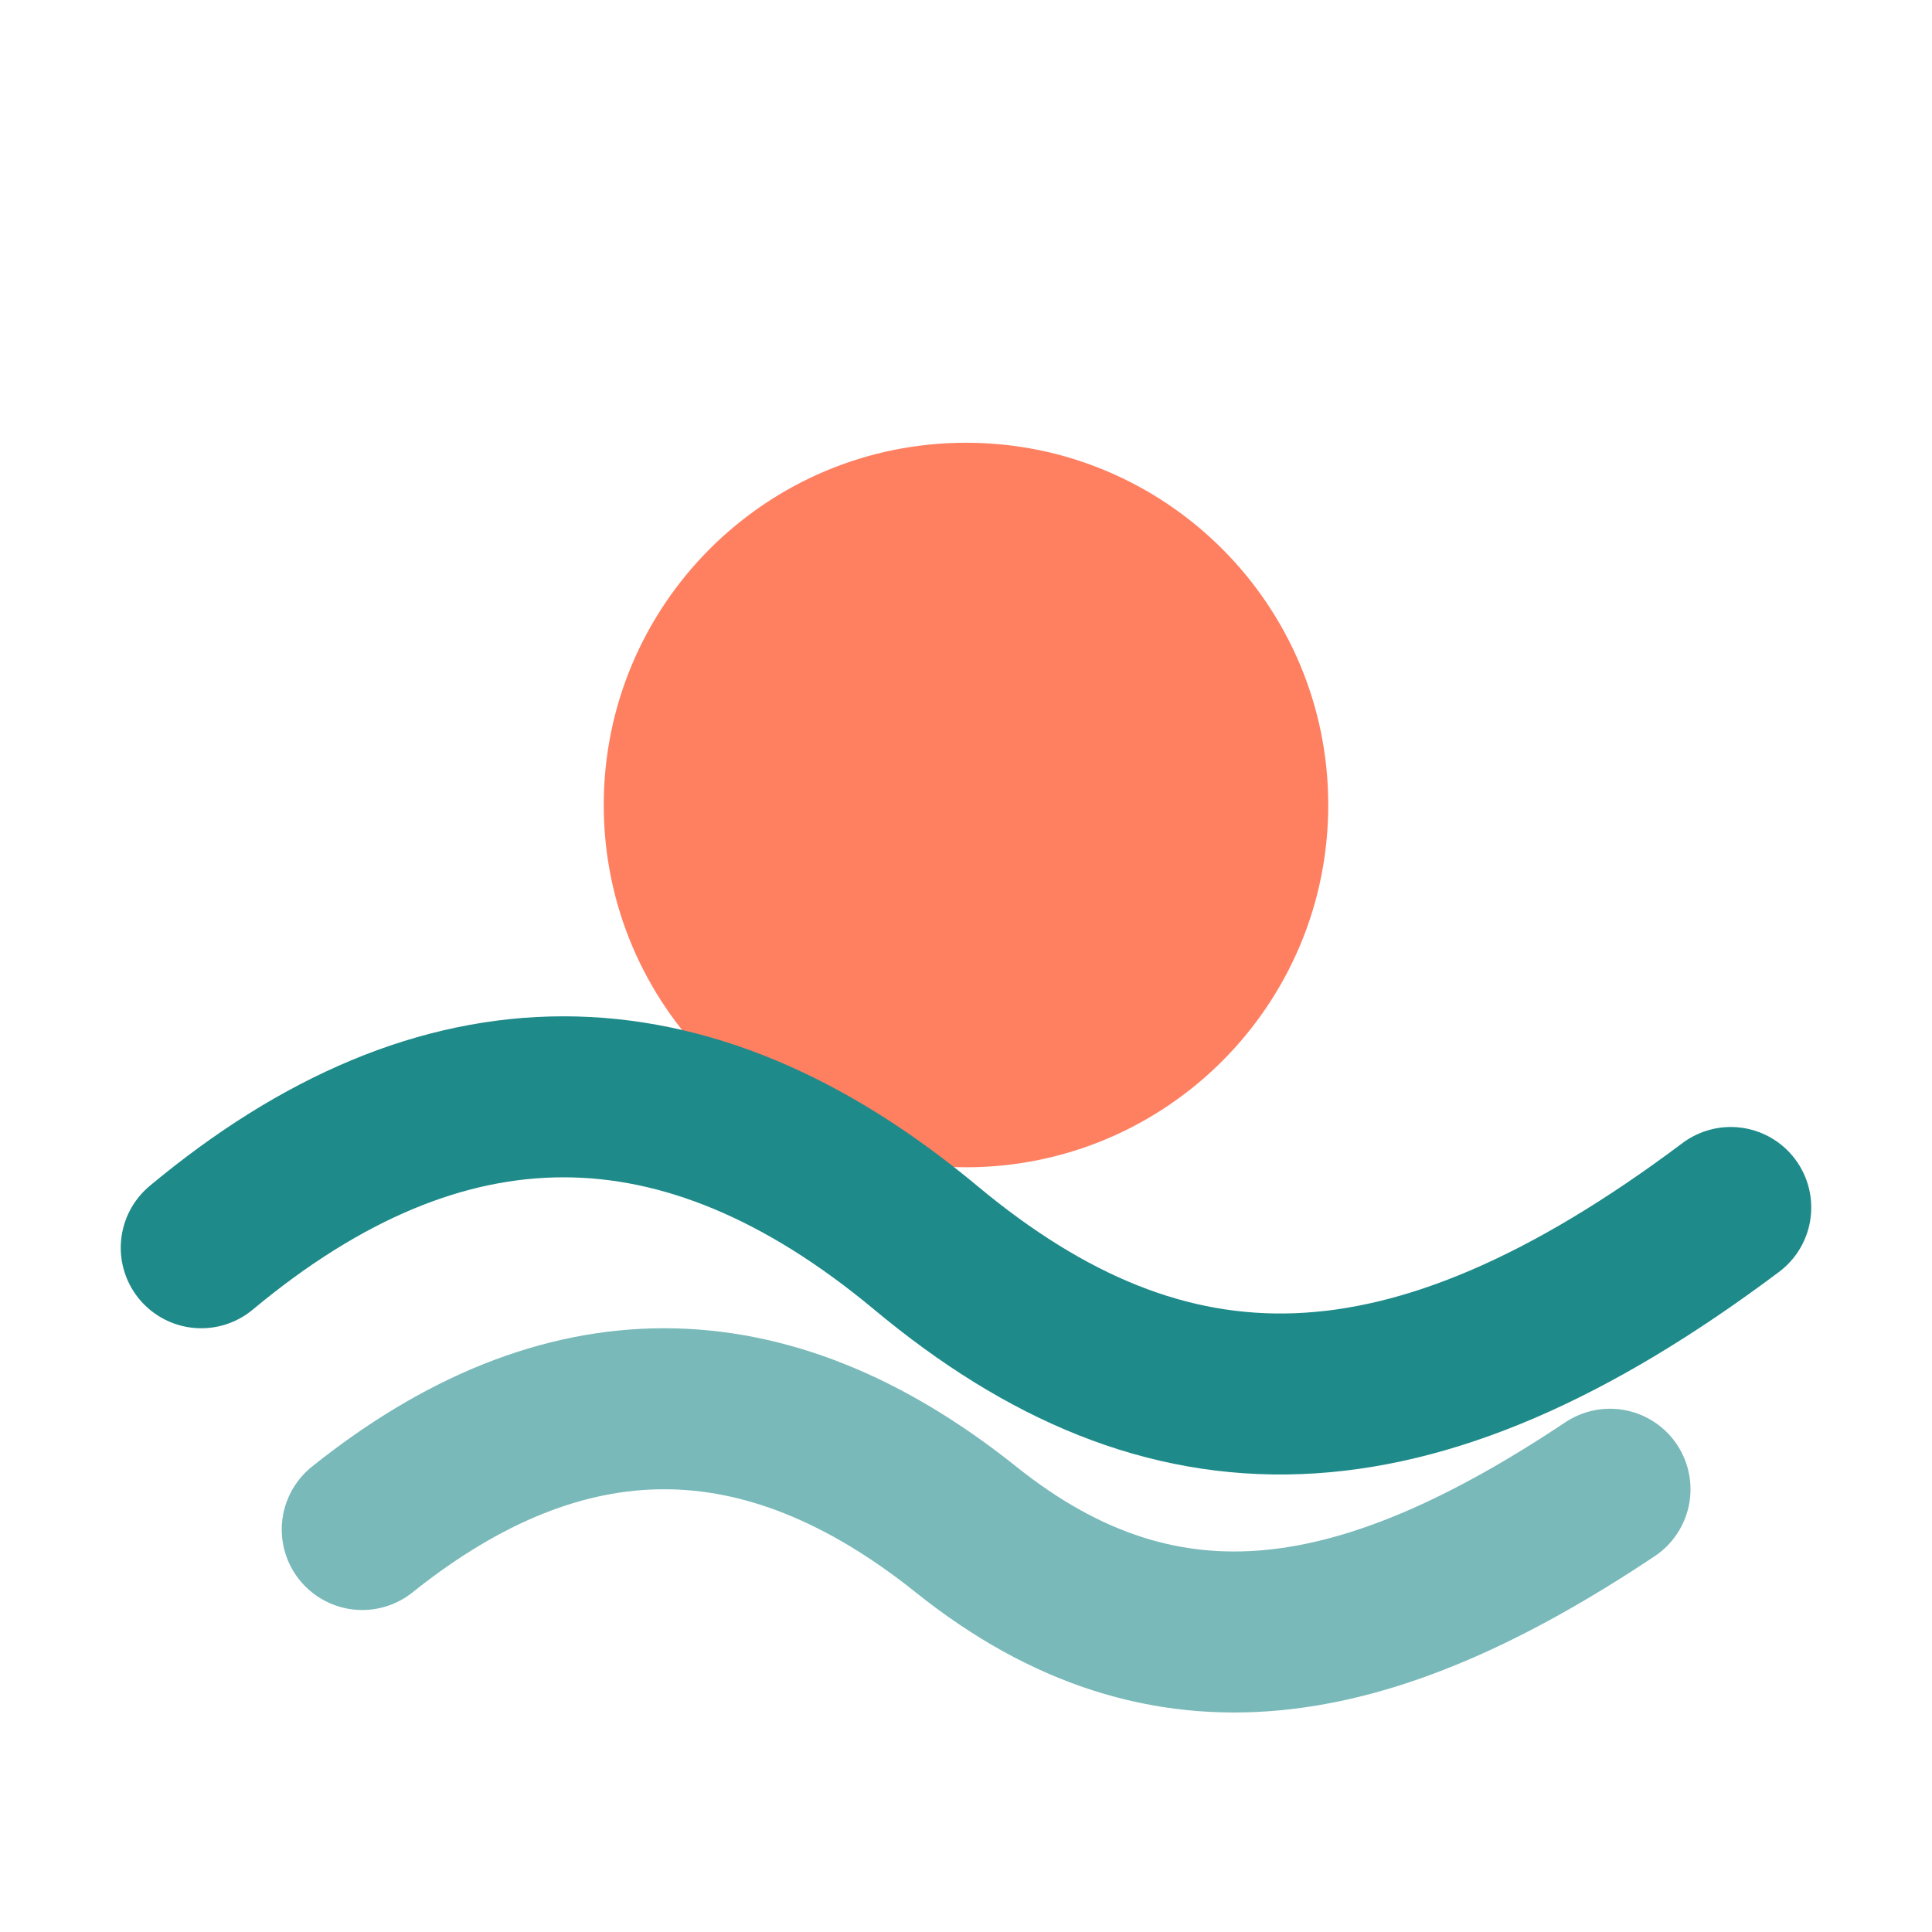
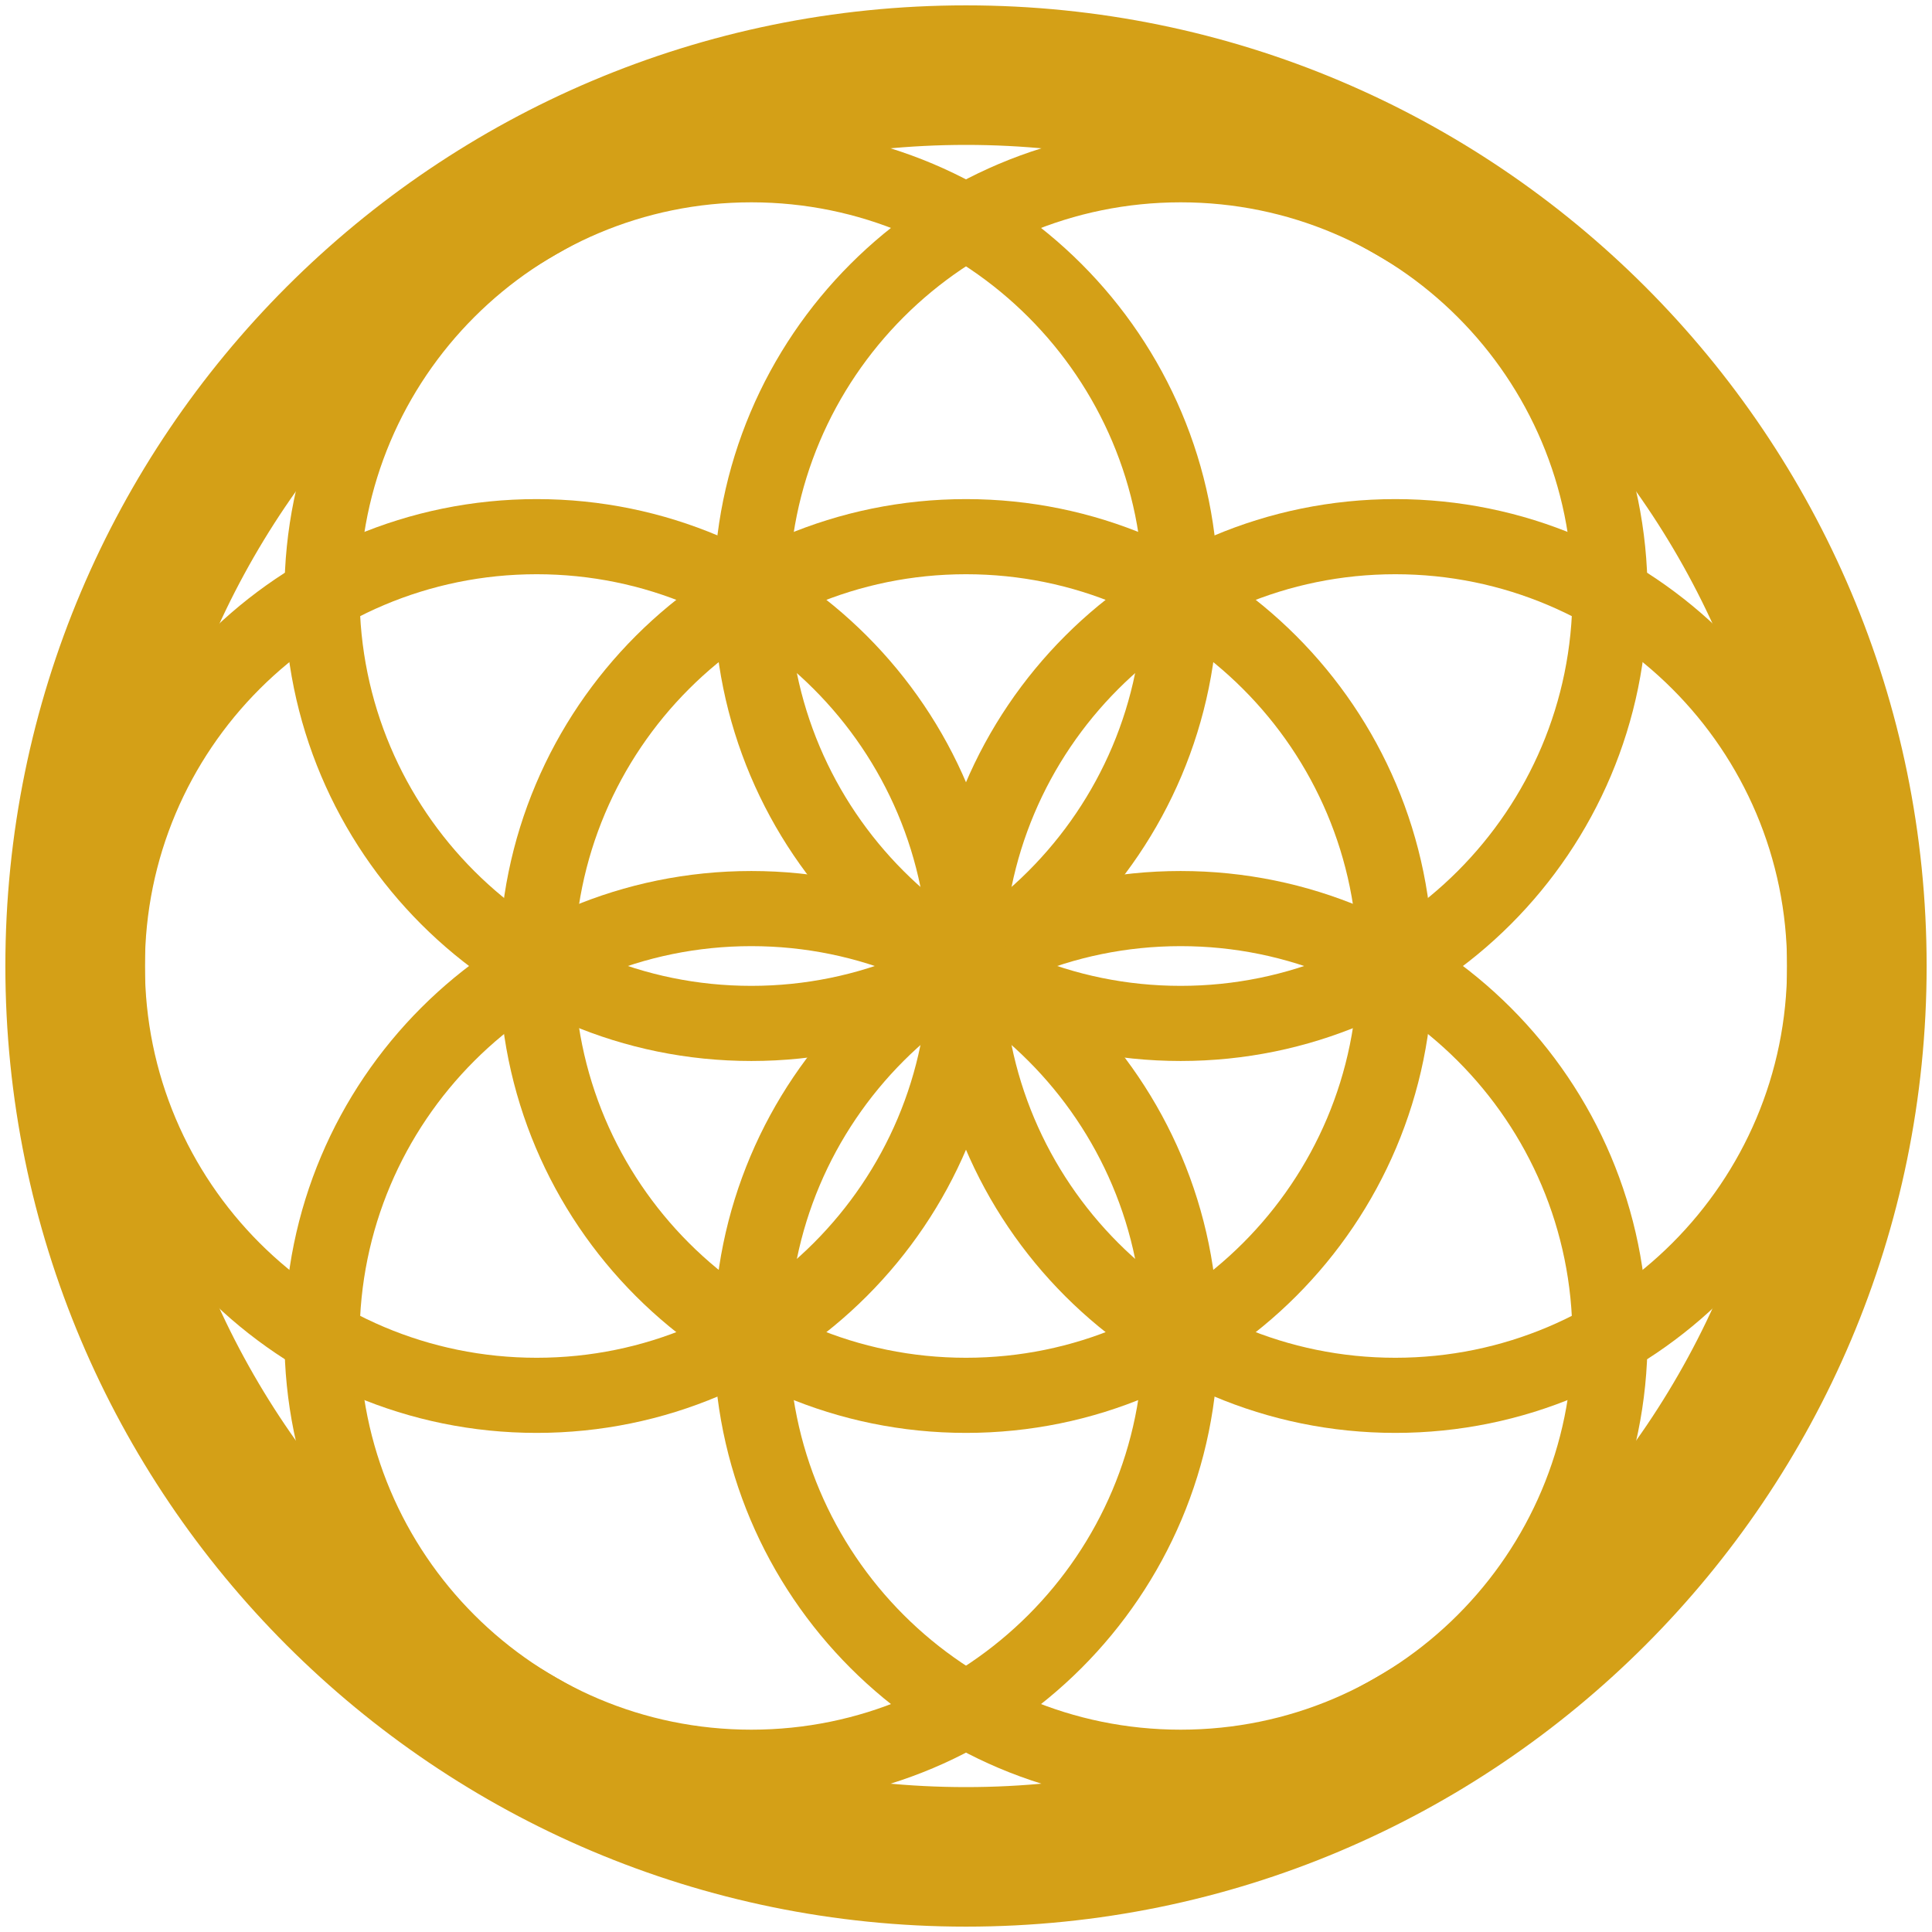
- <svg xmlns="http://www.w3.org/2000/svg" viewBox="0 0 48 48" aria-hidden="true">
-   <circle fill="#ff7f61" cx="24" cy="20" r="9" />
-   <path fill="none" stroke="#1f8a8a" stroke-width="4" stroke-linecap="round" d="M5 31 C11 26 17 26 23 31 S35 36 43 30" />
-   <path fill="none" stroke="#1f8a8a" stroke-width="4" stroke-linecap="round" opacity=".6" d="M9 38 C14 34 19 34 24 38 S34 41 40 37" />
+ <svg xmlns="http://www.w3.org/2000/svg" viewBox="-18 -18 36 36" aria-hidden="true">
+   <g fill="none" stroke="#d4a017" stroke-width="1.4">
+     <circle cx="0.0" cy="0.0" r="8" pathLength="1" style="--i:0" />
+     <circle cx="-4.0" cy="-6.93" r="8" pathLength="1" style="--i:1" />
+     <circle cx="4.0" cy="-6.93" r="8" pathLength="1" style="--i:2" />
+     <circle cx="8.0" cy="0.0" r="8" pathLength="1" style="--i:3" />
+     <circle cx="4.0" cy="6.93" r="8" pathLength="1" style="--i:4" />
+     <circle cx="-4.0" cy="6.93" r="8" pathLength="1" style="--i:5" />
+     <circle cx="-8.0" cy="0.0" r="8" pathLength="1" style="--i:6" />
+     <circle class="fol-o" r="16" pathLength="1" />
+     <circle class="fol-o2" r="17.2" pathLength="1" />
+   </g>
</svg>
